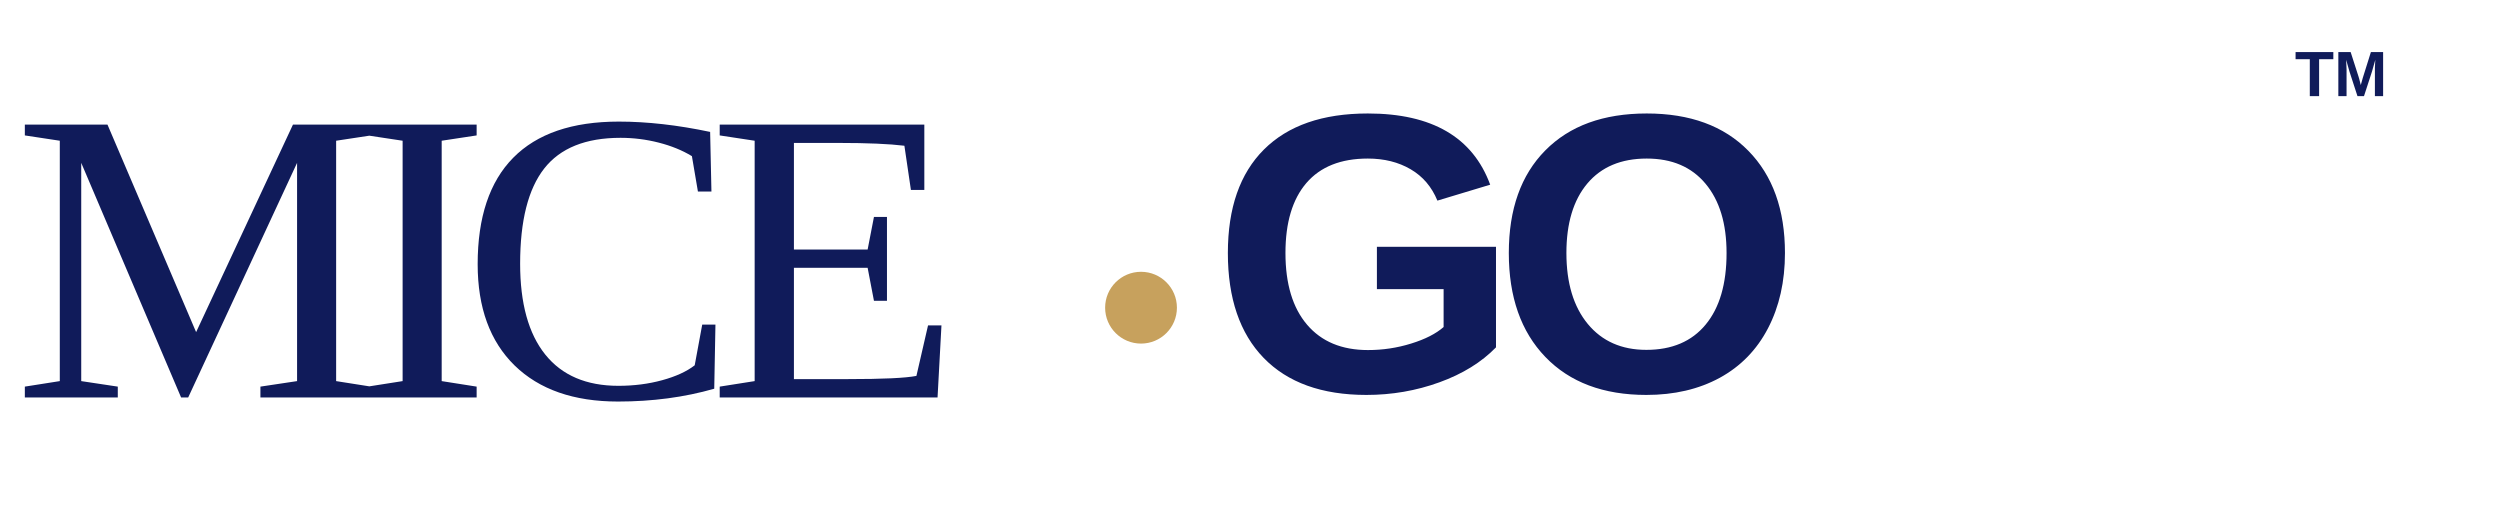
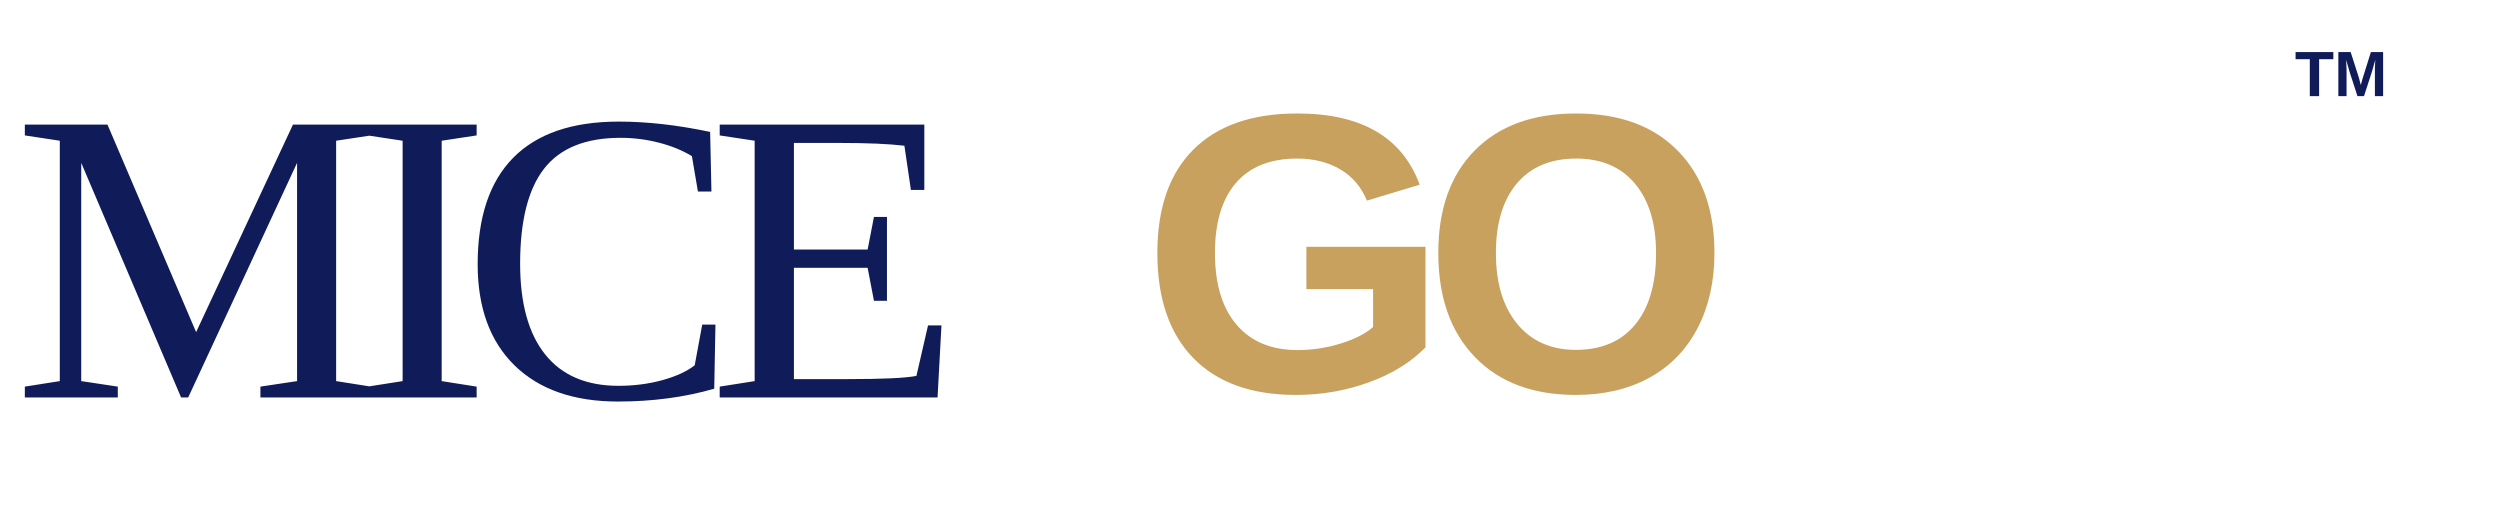
<svg xmlns="http://www.w3.org/2000/svg" viewBox="0 0 390 82" role="img" aria-labelledby="title">
  <text x="2" y="62" fill="#101b5a" font-family="Georgia, 'Times New Roman', serif" font-size="65" letter-spacing="-4.8">MICE</text>
-   <circle cx="178" cy="48" r="5.6" fill="#c7a15d" />
-   <text x="189" y="61" fill="#101b5a" font-family="Arial, Helvetica, sans-serif" font-size="62" font-weight="800" letter-spacing="-4.4">GO</text>
+   <text x="178" y="61" fill="#c7a15d" font-family="Arial, Helvetica, sans-serif" font-size="62" font-weight="800" letter-spacing="-4.4">GO</text>
  <text x="358" y="15" fill="#101b5a" font-family="Arial, Helvetica, sans-serif" font-size="10" font-weight="700">TM</text>
</svg>
